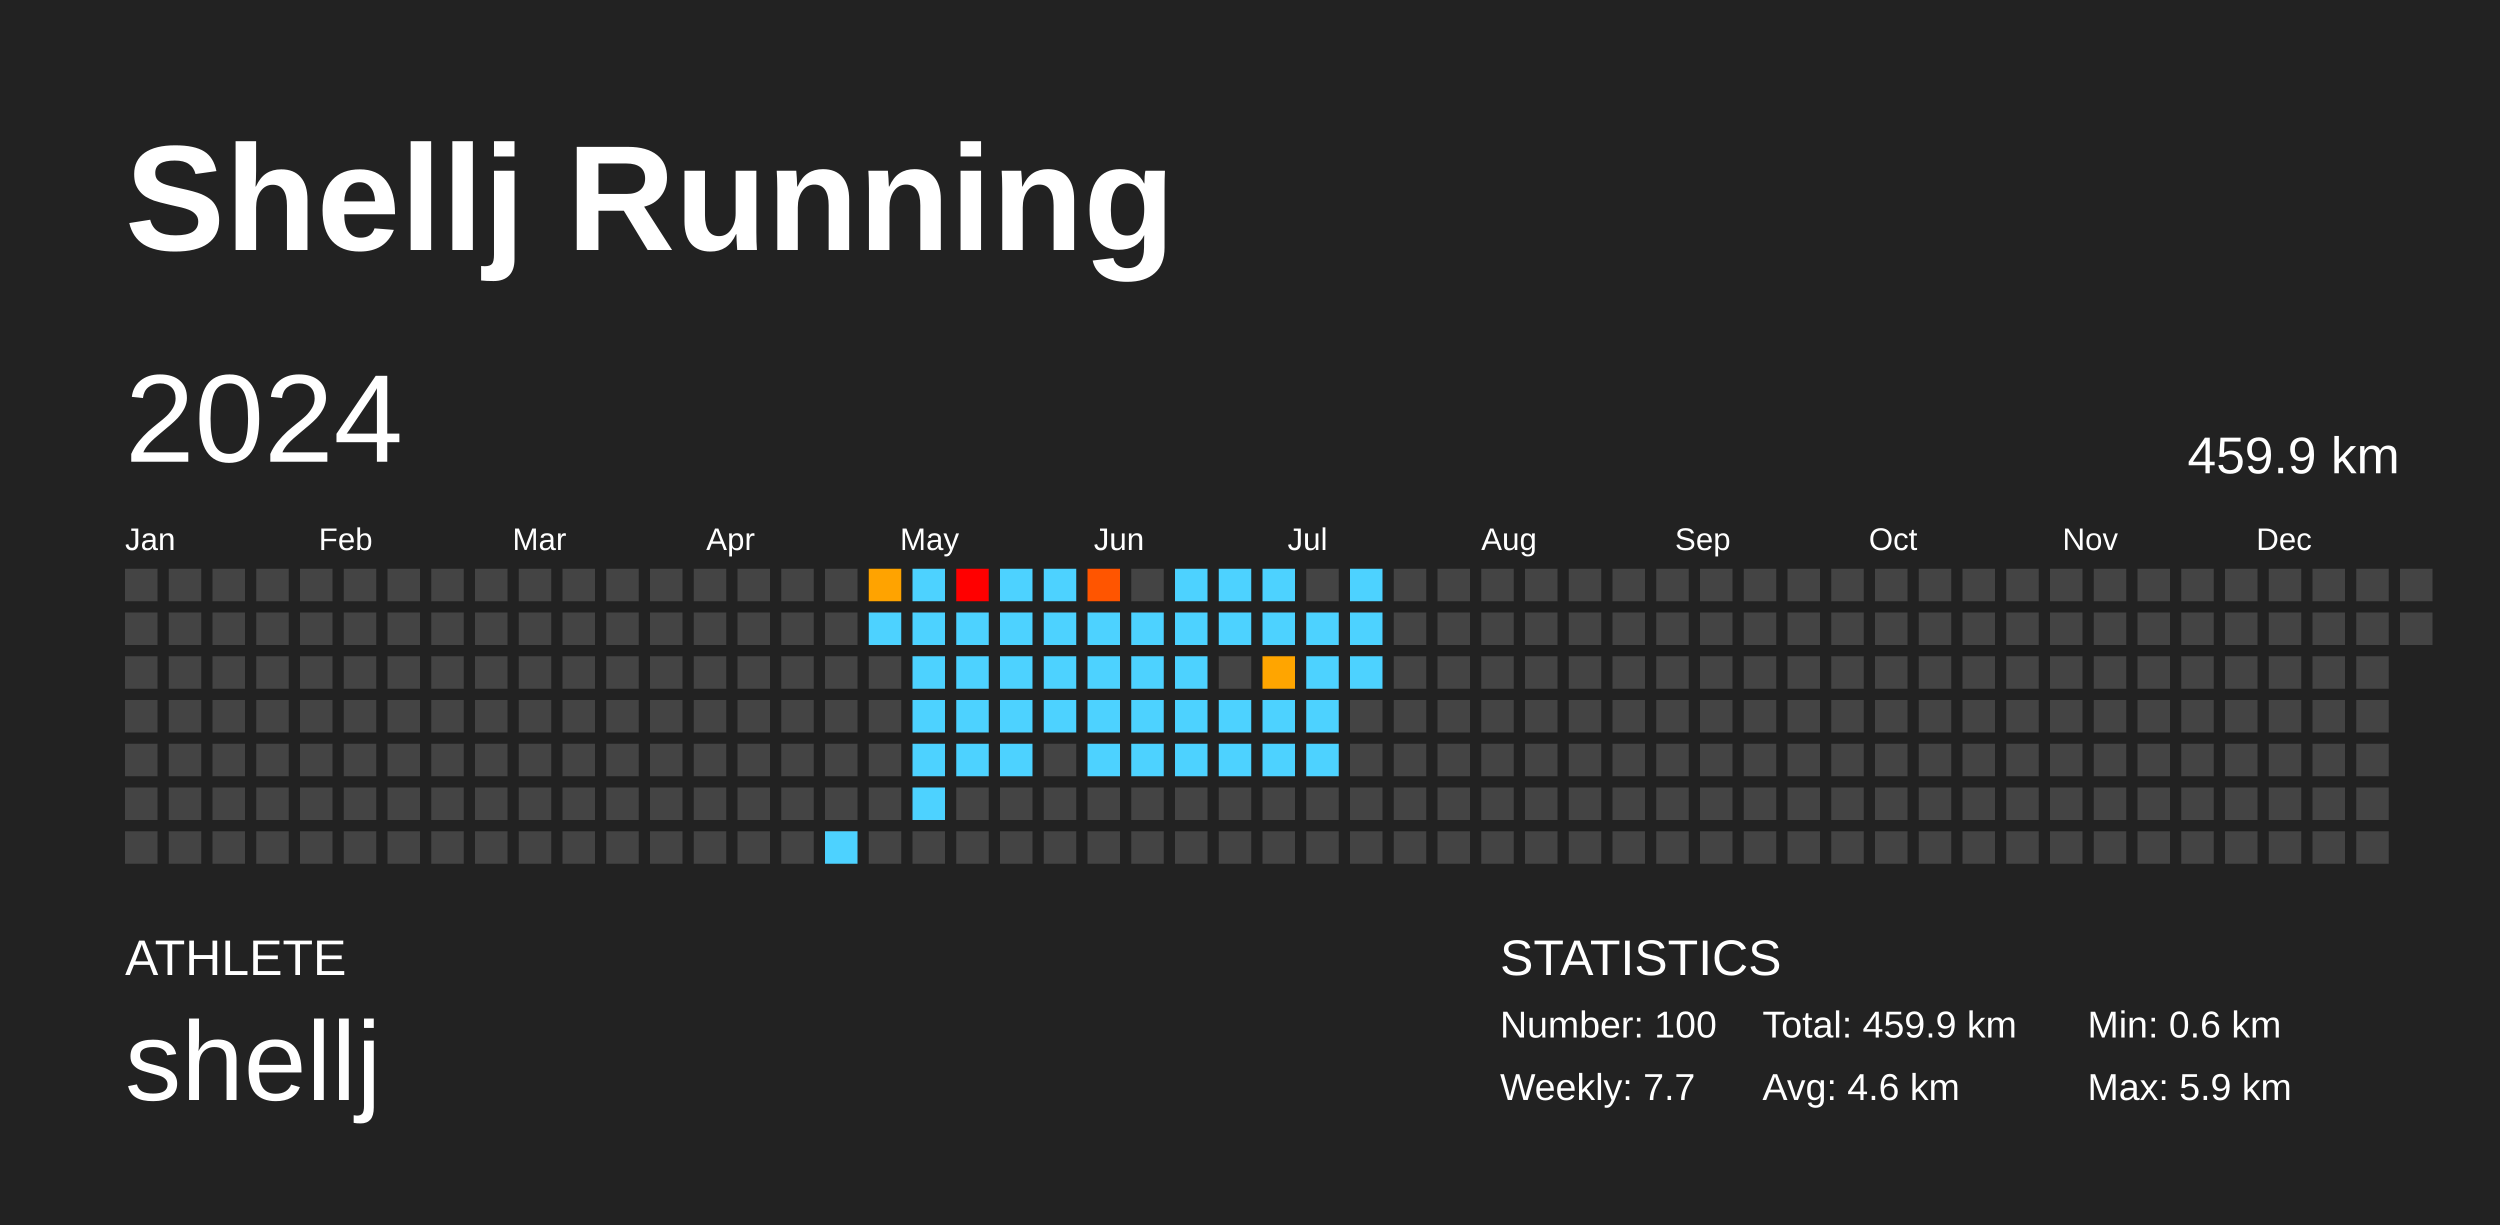
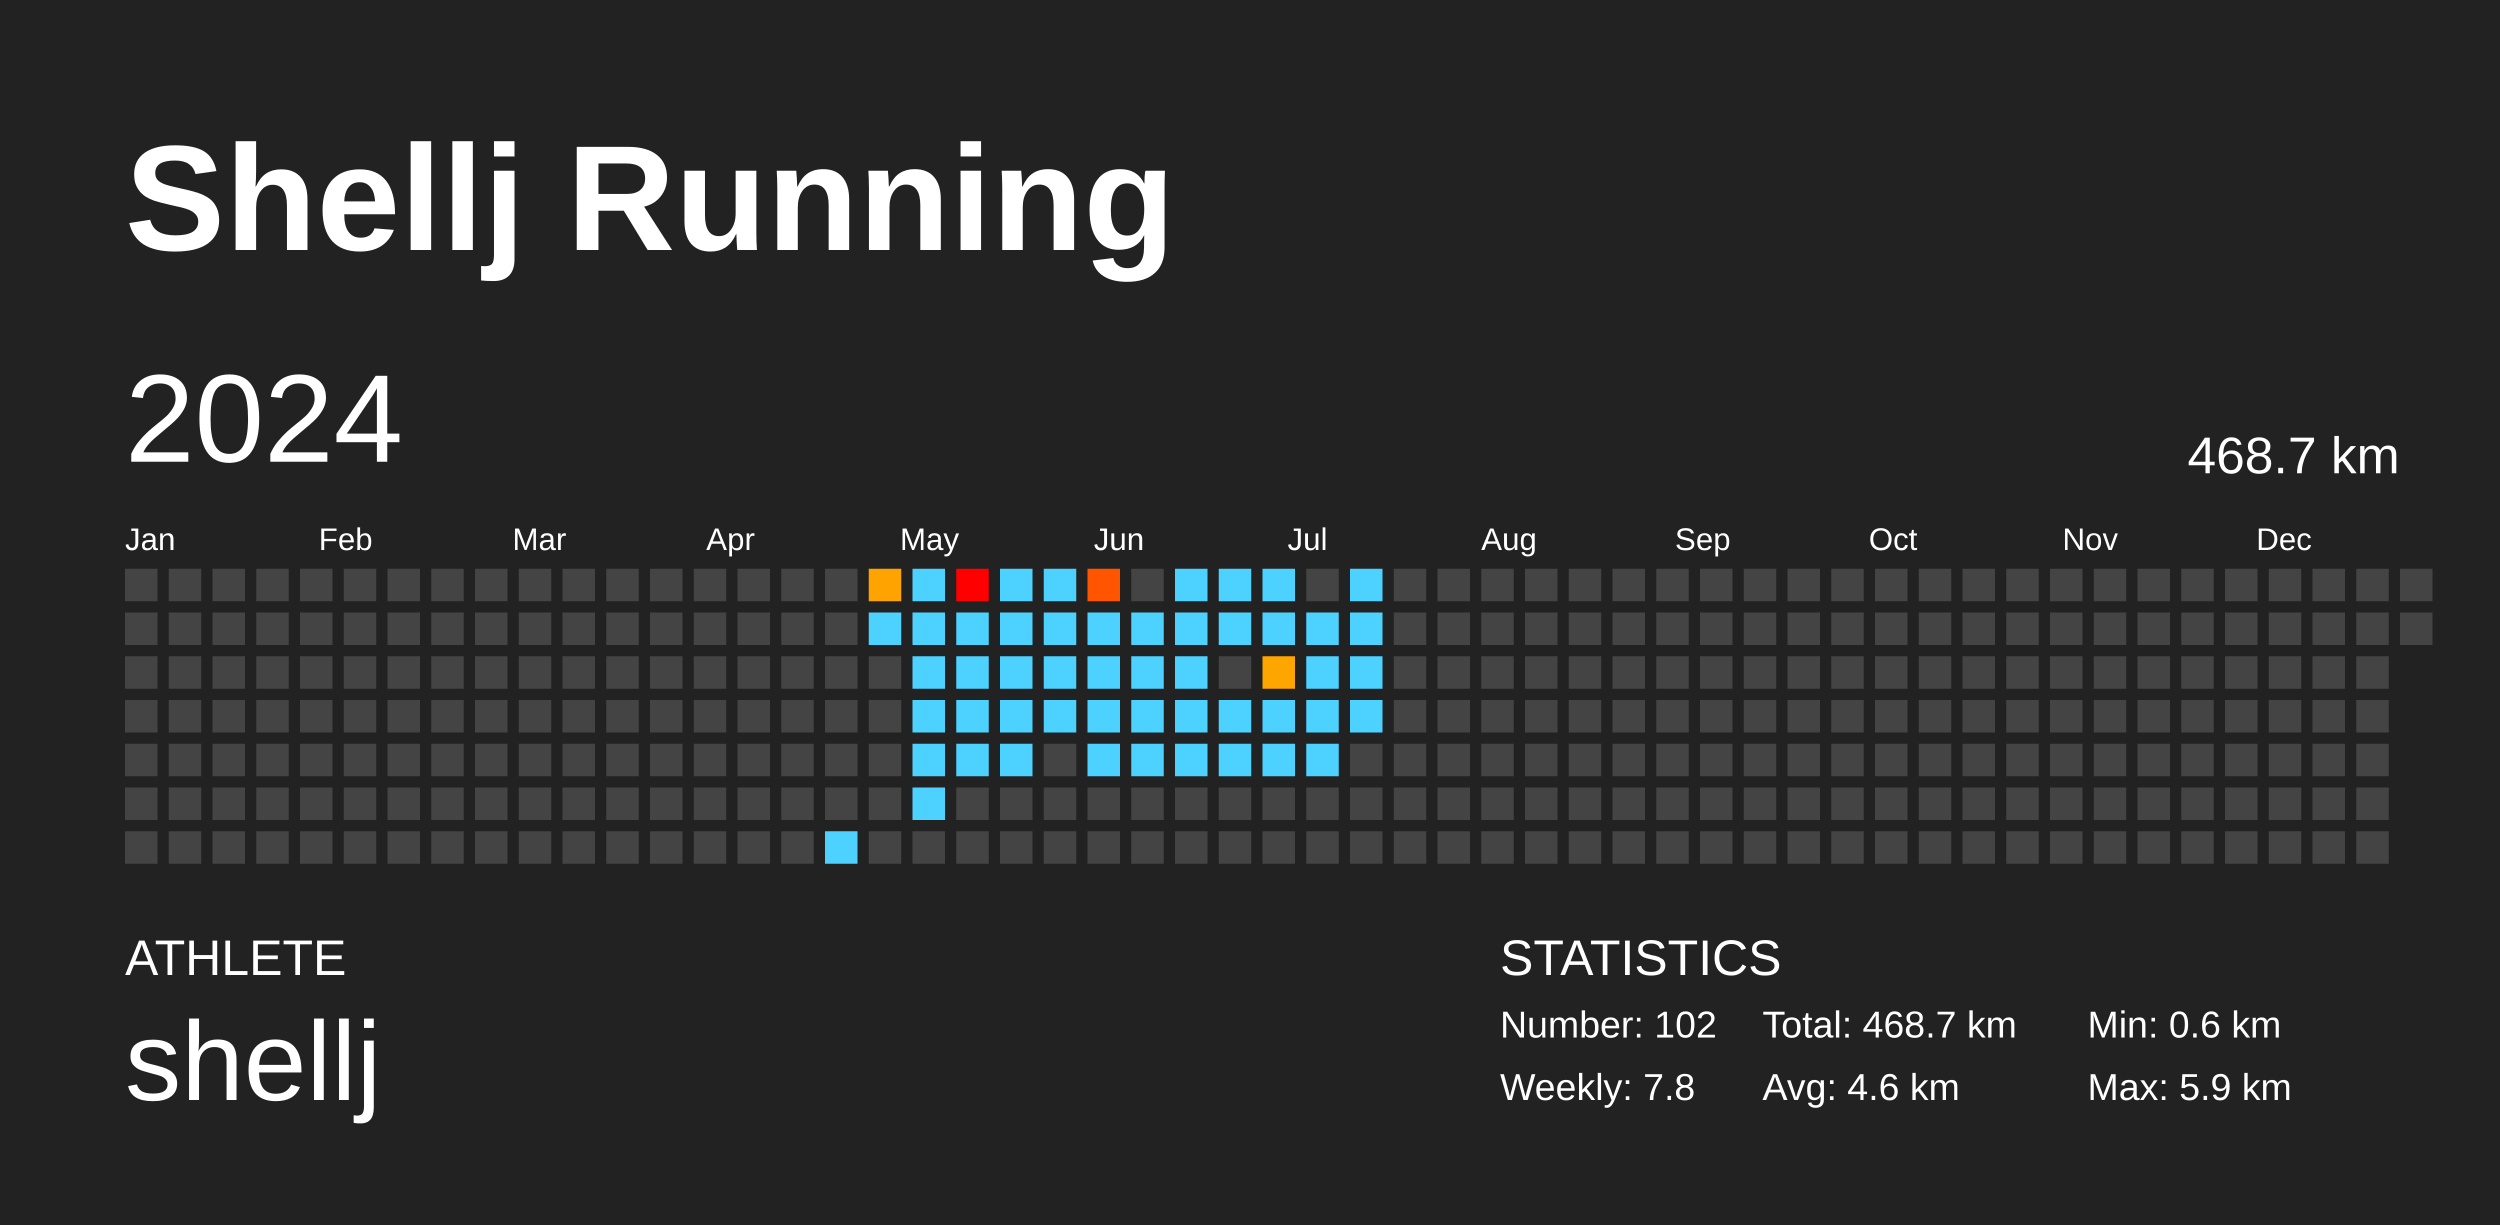
<svg xmlns="http://www.w3.org/2000/svg" baseProfile="full" height="98mm" version="1.1" viewBox="0,0,200,98" width="200mm">
  <defs />
  <rect fill="#222222" height="98" width="200" x="0" y="0" />
  <text fill="#FFFFFF" style="font-size:12px; font-family:Arial; font-weight:bold;" x="10" y="20">Shellj Running</text>
  <text fill="#FFFFFF" style="font-size:4px; font-family:Arial" x="10" y="78">ATHLETE</text>
  <text fill="#FFFFFF" style="font-size:9px; font-family:Arial" x="10" y="88">shellj</text>
  <text fill="#FFFFFF" style="font-size:4px; font-family:Arial" x="120" y="78">STATISTICS</text>
-   <text fill="#FFFFFF" style="font-size:3px; font-family:Arial" x="120" y="83">Number: 100</text>
-   <text fill="#FFFFFF" style="font-size:3px; font-family:Arial" x="120" y="88">Weekly: 7.7</text>
-   <text fill="#FFFFFF" style="font-size:3px; font-family:Arial" x="141" y="83">Total: 459.9 km</text>
+   <text fill="#FFFFFF" style="font-size:3px; font-family:Arial" x="120" y="83">Number: 102</text>
+   <text fill="#FFFFFF" style="font-size:3px; font-family:Arial" x="120" y="88">Weekly: 7.8</text>
+   <text fill="#FFFFFF" style="font-size:3px; font-family:Arial" x="141" y="83">Total: 468.7 km</text>
  <text fill="#FFFFFF" style="font-size:3px; font-family:Arial" x="141" y="88">Avg: 4.6 km</text>
  <text fill="#FFFFFF" style="font-size:3px; font-family:Arial" x="167" y="83">Min: 0.6 km</text>
  <text fill="#FFFFFF" style="font-size:3px; font-family:Arial" x="167" y="88">Max: 5.9 km</text>
  <text dominant-baseline="hanging" fill="#FFFFFF" style="font-size:10.0px; font-family:Arial;" x="10" y="30">2024</text>
-   <text dominant-baseline="hanging" fill="#FFFFFF" style="font-size:4.125px; font-family:Arial;" x="175" y="35">459.9 km</text>
+   <text dominant-baseline="hanging" fill="#FFFFFF" style="font-size:4.125px; font-family:Arial;" x="175" y="35">468.7 km</text>
  <text fill="#FFFFFF" style="font-size:2.5px; font-family:Arial" x="10.0" y="44">Jan</text>
  <text fill="#FFFFFF" style="font-size:2.5px; font-family:Arial" x="25.5" y="44">Feb</text>
  <text fill="#FFFFFF" style="font-size:2.5px; font-family:Arial" x="41.0" y="44">Mar</text>
  <text fill="#FFFFFF" style="font-size:2.5px; font-family:Arial" x="56.5" y="44">Apr</text>
  <text fill="#FFFFFF" style="font-size:2.5px; font-family:Arial" x="72.0" y="44">May</text>
  <text fill="#FFFFFF" style="font-size:2.5px; font-family:Arial" x="87.5" y="44">Jun</text>
  <text fill="#FFFFFF" style="font-size:2.5px; font-family:Arial" x="103.0" y="44">Jul</text>
  <text fill="#FFFFFF" style="font-size:2.5px; font-family:Arial" x="118.5" y="44">Aug</text>
  <text fill="#FFFFFF" style="font-size:2.5px; font-family:Arial" x="134.0" y="44">Sep</text>
  <text fill="#FFFFFF" style="font-size:2.5px; font-family:Arial" x="149.5" y="44">Oct</text>
  <text fill="#FFFFFF" style="font-size:2.5px; font-family:Arial" x="165.0" y="44">Nov</text>
  <text fill="#FFFFFF" style="font-size:2.5px; font-family:Arial" x="180.5" y="44">Dec</text>
  <rect fill="#444444" height="2.6" width="2.6" x="10.0" y="45.5" />
  <rect fill="#444444" height="2.6" width="2.6" x="10.0" y="49.0" />
  <rect fill="#444444" height="2.6" width="2.6" x="10.0" y="52.5" />
  <rect fill="#444444" height="2.6" width="2.6" x="10.0" y="56.0" />
  <rect fill="#444444" height="2.6" width="2.6" x="10.0" y="59.5" />
  <rect fill="#444444" height="2.6" width="2.6" x="10.0" y="63.0" />
  <rect fill="#444444" height="2.6" width="2.6" x="10.0" y="66.5" />
  <rect fill="#444444" height="2.6" width="2.6" x="13.5" y="45.5" />
  <rect fill="#444444" height="2.6" width="2.6" x="13.5" y="49.0" />
  <rect fill="#444444" height="2.6" width="2.6" x="13.5" y="52.5" />
  <rect fill="#444444" height="2.6" width="2.6" x="13.5" y="56.0" />
  <rect fill="#444444" height="2.6" width="2.6" x="13.5" y="59.5" />
  <rect fill="#444444" height="2.6" width="2.6" x="13.5" y="63.0" />
  <rect fill="#444444" height="2.6" width="2.6" x="13.5" y="66.5" />
  <rect fill="#444444" height="2.6" width="2.6" x="17.0" y="45.5" />
  <rect fill="#444444" height="2.6" width="2.6" x="17.0" y="49.0" />
  <rect fill="#444444" height="2.6" width="2.6" x="17.0" y="52.5" />
  <rect fill="#444444" height="2.6" width="2.6" x="17.0" y="56.0" />
  <rect fill="#444444" height="2.6" width="2.6" x="17.0" y="59.5" />
  <rect fill="#444444" height="2.6" width="2.6" x="17.0" y="63.0" />
  <rect fill="#444444" height="2.6" width="2.6" x="17.0" y="66.5" />
  <rect fill="#444444" height="2.6" width="2.6" x="20.5" y="45.5" />
  <rect fill="#444444" height="2.6" width="2.6" x="20.5" y="49.0" />
  <rect fill="#444444" height="2.6" width="2.6" x="20.5" y="52.5" />
  <rect fill="#444444" height="2.6" width="2.6" x="20.5" y="56.0" />
  <rect fill="#444444" height="2.6" width="2.6" x="20.5" y="59.5" />
  <rect fill="#444444" height="2.6" width="2.6" x="20.5" y="63.0" />
  <rect fill="#444444" height="2.6" width="2.6" x="20.5" y="66.5" />
  <rect fill="#444444" height="2.6" width="2.6" x="24.0" y="45.5" />
  <rect fill="#444444" height="2.6" width="2.6" x="24.0" y="49.0" />
  <rect fill="#444444" height="2.6" width="2.6" x="24.0" y="52.5" />
  <rect fill="#444444" height="2.6" width="2.6" x="24.0" y="56.0" />
  <rect fill="#444444" height="2.6" width="2.6" x="24.0" y="59.5" />
  <rect fill="#444444" height="2.6" width="2.6" x="24.0" y="63.0" />
  <rect fill="#444444" height="2.6" width="2.6" x="24.0" y="66.5" />
  <rect fill="#444444" height="2.6" width="2.6" x="27.5" y="45.5" />
  <rect fill="#444444" height="2.6" width="2.6" x="27.5" y="49.0" />
  <rect fill="#444444" height="2.6" width="2.6" x="27.5" y="52.5" />
  <rect fill="#444444" height="2.6" width="2.6" x="27.5" y="56.0" />
  <rect fill="#444444" height="2.6" width="2.6" x="27.5" y="59.5" />
  <rect fill="#444444" height="2.6" width="2.6" x="27.5" y="63.0" />
  <rect fill="#444444" height="2.6" width="2.6" x="27.5" y="66.5" />
  <rect fill="#444444" height="2.6" width="2.6" x="31.0" y="45.5" />
  <rect fill="#444444" height="2.6" width="2.6" x="31.0" y="49.0" />
  <rect fill="#444444" height="2.6" width="2.6" x="31.0" y="52.5" />
  <rect fill="#444444" height="2.6" width="2.6" x="31.0" y="56.0" />
  <rect fill="#444444" height="2.6" width="2.6" x="31.0" y="59.5" />
  <rect fill="#444444" height="2.6" width="2.6" x="31.0" y="63.0" />
  <rect fill="#444444" height="2.6" width="2.6" x="31.0" y="66.5" />
  <rect fill="#444444" height="2.6" width="2.6" x="34.5" y="45.5" />
  <rect fill="#444444" height="2.6" width="2.6" x="34.5" y="49.0" />
  <rect fill="#444444" height="2.6" width="2.6" x="34.5" y="52.5" />
  <rect fill="#444444" height="2.6" width="2.6" x="34.5" y="56.0" />
  <rect fill="#444444" height="2.6" width="2.6" x="34.5" y="59.5" />
  <rect fill="#444444" height="2.6" width="2.6" x="34.5" y="63.0" />
  <rect fill="#444444" height="2.6" width="2.6" x="34.5" y="66.5" />
  <rect fill="#444444" height="2.6" width="2.6" x="38.0" y="45.5" />
  <rect fill="#444444" height="2.6" width="2.6" x="38.0" y="49.0" />
  <rect fill="#444444" height="2.6" width="2.6" x="38.0" y="52.5" />
  <rect fill="#444444" height="2.6" width="2.6" x="38.0" y="56.0" />
  <rect fill="#444444" height="2.6" width="2.6" x="38.0" y="59.5" />
  <rect fill="#444444" height="2.6" width="2.6" x="38.0" y="63.0" />
  <rect fill="#444444" height="2.6" width="2.6" x="38.0" y="66.5" />
  <rect fill="#444444" height="2.6" width="2.6" x="41.5" y="45.5" />
  <rect fill="#444444" height="2.6" width="2.6" x="41.5" y="49.0" />
  <rect fill="#444444" height="2.6" width="2.6" x="41.5" y="52.5" />
  <rect fill="#444444" height="2.6" width="2.6" x="41.5" y="56.0" />
  <rect fill="#444444" height="2.6" width="2.6" x="41.5" y="59.5" />
  <rect fill="#444444" height="2.6" width="2.6" x="41.5" y="63.0" />
  <rect fill="#444444" height="2.6" width="2.6" x="41.5" y="66.5" />
  <rect fill="#444444" height="2.6" width="2.6" x="45.0" y="45.5" />
  <rect fill="#444444" height="2.6" width="2.6" x="45.0" y="49.0" />
  <rect fill="#444444" height="2.6" width="2.6" x="45.0" y="52.5" />
  <rect fill="#444444" height="2.6" width="2.6" x="45.0" y="56.0" />
  <rect fill="#444444" height="2.6" width="2.6" x="45.0" y="59.5" />
  <rect fill="#444444" height="2.6" width="2.6" x="45.0" y="63.0" />
  <rect fill="#444444" height="2.6" width="2.6" x="45.0" y="66.5" />
  <rect fill="#444444" height="2.6" width="2.6" x="48.5" y="45.5" />
  <rect fill="#444444" height="2.6" width="2.6" x="48.5" y="49.0" />
  <rect fill="#444444" height="2.6" width="2.6" x="48.5" y="52.5" />
  <rect fill="#444444" height="2.6" width="2.6" x="48.5" y="56.0" />
  <rect fill="#444444" height="2.6" width="2.6" x="48.5" y="59.5" />
  <rect fill="#444444" height="2.6" width="2.6" x="48.5" y="63.0" />
  <rect fill="#444444" height="2.6" width="2.6" x="48.5" y="66.5" />
  <rect fill="#444444" height="2.6" width="2.6" x="52.0" y="45.5" />
  <rect fill="#444444" height="2.6" width="2.6" x="52.0" y="49.0" />
  <rect fill="#444444" height="2.6" width="2.6" x="52.0" y="52.5" />
  <rect fill="#444444" height="2.6" width="2.6" x="52.0" y="56.0" />
  <rect fill="#444444" height="2.6" width="2.6" x="52.0" y="59.5" />
  <rect fill="#444444" height="2.6" width="2.6" x="52.0" y="63.0" />
  <rect fill="#444444" height="2.6" width="2.6" x="52.0" y="66.5" />
  <rect fill="#444444" height="2.6" width="2.6" x="55.5" y="45.5" />
  <rect fill="#444444" height="2.6" width="2.6" x="55.5" y="49.0" />
  <rect fill="#444444" height="2.6" width="2.6" x="55.5" y="52.5" />
  <rect fill="#444444" height="2.6" width="2.6" x="55.5" y="56.0" />
  <rect fill="#444444" height="2.6" width="2.6" x="55.5" y="59.5" />
  <rect fill="#444444" height="2.6" width="2.6" x="55.5" y="63.0" />
  <rect fill="#444444" height="2.6" width="2.6" x="55.5" y="66.5" />
  <rect fill="#444444" height="2.6" width="2.6" x="59.0" y="45.5" />
  <rect fill="#444444" height="2.6" width="2.6" x="59.0" y="49.0" />
  <rect fill="#444444" height="2.6" width="2.6" x="59.0" y="52.5" />
  <rect fill="#444444" height="2.6" width="2.6" x="59.0" y="56.0" />
  <rect fill="#444444" height="2.6" width="2.6" x="59.0" y="59.5" />
  <rect fill="#444444" height="2.6" width="2.6" x="59.0" y="63.0" />
  <rect fill="#444444" height="2.6" width="2.6" x="59.0" y="66.5" />
  <rect fill="#444444" height="2.6" width="2.6" x="62.5" y="45.5" />
  <rect fill="#444444" height="2.6" width="2.6" x="62.5" y="49.0" />
  <rect fill="#444444" height="2.6" width="2.6" x="62.5" y="52.5" />
  <rect fill="#444444" height="2.6" width="2.6" x="62.5" y="56.0" />
  <rect fill="#444444" height="2.6" width="2.6" x="62.5" y="59.5" />
  <rect fill="#444444" height="2.6" width="2.6" x="62.5" y="63.0" />
  <rect fill="#444444" height="2.6" width="2.6" x="62.5" y="66.5" />
  <rect fill="#444444" height="2.6" width="2.6" x="66.0" y="45.5" />
  <rect fill="#444444" height="2.6" width="2.6" x="66.0" y="49.0" />
  <rect fill="#444444" height="2.6" width="2.6" x="66.0" y="52.5" />
  <rect fill="#444444" height="2.6" width="2.6" x="66.0" y="56.0" />
  <rect fill="#444444" height="2.6" width="2.6" x="66.0" y="59.5" />
  <rect fill="#444444" height="2.6" width="2.6" x="66.0" y="63.0" />
  <rect fill="#4dd2ff" height="2.6" width="2.6" x="66.0" y="66.5" />
  <rect fill="#ffa300" height="2.6" width="2.6" x="69.5" y="45.5" />
  <rect fill="#4dd2ff" height="2.6" width="2.6" x="69.5" y="49.0" />
  <rect fill="#444444" height="2.6" width="2.6" x="69.5" y="52.5" />
  <rect fill="#444444" height="2.6" width="2.6" x="69.5" y="56.0" />
  <rect fill="#444444" height="2.6" width="2.6" x="69.5" y="59.5" />
  <rect fill="#444444" height="2.6" width="2.6" x="69.5" y="63.0" />
  <rect fill="#444444" height="2.6" width="2.6" x="69.5" y="66.5" />
  <rect fill="#4dd2ff" height="2.6" width="2.6" x="73.0" y="45.5" />
  <rect fill="#4dd2ff" height="2.6" width="2.6" x="73.0" y="49.0" />
  <rect fill="#4dd2ff" height="2.6" width="2.6" x="73.0" y="52.5" />
  <rect fill="#4dd2ff" height="2.6" width="2.6" x="73.0" y="56.0" />
  <rect fill="#4dd2ff" height="2.6" width="2.6" x="73.0" y="59.5" />
  <rect fill="#4dd2ff" height="2.6" width="2.6" x="73.0" y="63.0" />
  <rect fill="#444444" height="2.6" width="2.6" x="73.0" y="66.5" />
  <rect fill="red" height="2.6" width="2.6" x="76.5" y="45.5" />
  <rect fill="#4dd2ff" height="2.6" width="2.6" x="76.5" y="49.0" />
  <rect fill="#4dd2ff" height="2.6" width="2.6" x="76.5" y="52.5" />
  <rect fill="#4dd2ff" height="2.6" width="2.6" x="76.5" y="56.0" />
  <rect fill="#4dd2ff" height="2.6" width="2.6" x="76.5" y="59.5" />
  <rect fill="#444444" height="2.6" width="2.6" x="76.5" y="63.0" />
  <rect fill="#444444" height="2.6" width="2.6" x="76.5" y="66.5" />
  <rect fill="#4dd2ff" height="2.6" width="2.6" x="80.0" y="45.5" />
  <rect fill="#4dd2ff" height="2.6" width="2.6" x="80.0" y="49.0" />
  <rect fill="#4dd2ff" height="2.6" width="2.6" x="80.0" y="52.5" />
  <rect fill="#4dd2ff" height="2.6" width="2.6" x="80.0" y="56.0" />
  <rect fill="#4dd2ff" height="2.6" width="2.6" x="80.0" y="59.5" />
  <rect fill="#444444" height="2.6" width="2.6" x="80.0" y="63.0" />
  <rect fill="#444444" height="2.6" width="2.6" x="80.0" y="66.5" />
  <rect fill="#4dd2ff" height="2.6" width="2.6" x="83.5" y="45.5" />
  <rect fill="#4dd2ff" height="2.6" width="2.6" x="83.5" y="49.0" />
  <rect fill="#4dd2ff" height="2.6" width="2.6" x="83.5" y="52.5" />
  <rect fill="#4dd2ff" height="2.6" width="2.6" x="83.5" y="56.0" />
  <rect fill="#444444" height="2.6" width="2.6" x="83.5" y="59.5" />
  <rect fill="#444444" height="2.6" width="2.6" x="83.5" y="63.0" />
  <rect fill="#444444" height="2.6" width="2.6" x="83.5" y="66.5" />
  <rect fill="#ff5500" height="2.6" width="2.6" x="87.0" y="45.5" />
  <rect fill="#4dd2ff" height="2.6" width="2.6" x="87.0" y="49.0" />
  <rect fill="#4dd2ff" height="2.6" width="2.6" x="87.0" y="52.5" />
  <rect fill="#4dd2ff" height="2.6" width="2.6" x="87.0" y="56.0" />
  <rect fill="#4dd2ff" height="2.6" width="2.6" x="87.0" y="59.5" />
  <rect fill="#444444" height="2.6" width="2.6" x="87.0" y="63.0" />
  <rect fill="#444444" height="2.6" width="2.6" x="87.0" y="66.5" />
  <rect fill="#444444" height="2.6" width="2.6" x="90.5" y="45.5" />
  <rect fill="#4dd2ff" height="2.6" width="2.6" x="90.5" y="49.0" />
  <rect fill="#4dd2ff" height="2.6" width="2.6" x="90.5" y="52.5" />
  <rect fill="#4dd2ff" height="2.6" width="2.6" x="90.5" y="56.0" />
  <rect fill="#4dd2ff" height="2.6" width="2.6" x="90.5" y="59.5" />
  <rect fill="#444444" height="2.6" width="2.6" x="90.5" y="63.0" />
  <rect fill="#444444" height="2.6" width="2.6" x="90.5" y="66.5" />
  <rect fill="#4dd2ff" height="2.6" width="2.6" x="94.0" y="45.5" />
  <rect fill="#4dd2ff" height="2.6" width="2.6" x="94.0" y="49.0" />
  <rect fill="#4dd2ff" height="2.6" width="2.6" x="94.0" y="52.5" />
  <rect fill="#4dd2ff" height="2.6" width="2.6" x="94.0" y="56.0" />
  <rect fill="#4dd2ff" height="2.6" width="2.6" x="94.0" y="59.5" />
  <rect fill="#444444" height="2.6" width="2.6" x="94.0" y="63.0" />
  <rect fill="#444444" height="2.6" width="2.6" x="94.0" y="66.5" />
  <rect fill="#4dd2ff" height="2.6" width="2.6" x="97.5" y="45.5" />
  <rect fill="#4dd2ff" height="2.6" width="2.6" x="97.5" y="49.0" />
  <rect fill="#444444" height="2.6" width="2.6" x="97.5" y="52.5" />
  <rect fill="#4dd2ff" height="2.6" width="2.6" x="97.5" y="56.0" />
  <rect fill="#4dd2ff" height="2.6" width="2.6" x="97.5" y="59.5" />
  <rect fill="#444444" height="2.6" width="2.6" x="97.5" y="63.0" />
  <rect fill="#444444" height="2.6" width="2.6" x="97.5" y="66.5" />
  <rect fill="#4dd2ff" height="2.6" width="2.6" x="101.0" y="45.5" />
  <rect fill="#4dd2ff" height="2.6" width="2.6" x="101.0" y="49.0" />
  <rect fill="#ffa500" height="2.6" width="2.6" x="101.0" y="52.5" />
  <rect fill="#4dd2ff" height="2.6" width="2.6" x="101.0" y="56.0" />
  <rect fill="#4dd2ff" height="2.6" width="2.6" x="101.0" y="59.5" />
  <rect fill="#444444" height="2.6" width="2.6" x="101.0" y="63.0" />
  <rect fill="#444444" height="2.6" width="2.6" x="101.0" y="66.5" />
  <rect fill="#444444" height="2.6" width="2.6" x="104.5" y="45.5" />
  <rect fill="#4dd2ff" height="2.6" width="2.6" x="104.5" y="49.0" />
  <rect fill="#4dd2ff" height="2.6" width="2.6" x="104.5" y="52.5" />
  <rect fill="#4dd2ff" height="2.6" width="2.6" x="104.5" y="56.0" />
  <rect fill="#4dd2ff" height="2.6" width="2.6" x="104.5" y="59.5" />
  <rect fill="#444444" height="2.6" width="2.6" x="104.5" y="63.0" />
  <rect fill="#444444" height="2.6" width="2.6" x="104.5" y="66.5" />
  <rect fill="#4dd2ff" height="2.6" width="2.6" x="108.0" y="45.5" />
  <rect fill="#4dd2ff" height="2.6" width="2.6" x="108.0" y="49.0" />
  <rect fill="#4dd2ff" height="2.6" width="2.6" x="108.0" y="52.5" />
-   <rect fill="#444444" height="2.6" width="2.6" x="108.0" y="56.0" />
+   <rect fill="#4dd2ff" height="2.6" width="2.6" x="108.0" y="56.0" />
  <rect fill="#444444" height="2.6" width="2.6" x="108.0" y="59.5" />
  <rect fill="#444444" height="2.6" width="2.6" x="108.0" y="63.0" />
  <rect fill="#444444" height="2.6" width="2.6" x="108.0" y="66.5" />
  <rect fill="#444444" height="2.6" width="2.6" x="111.5" y="45.5" />
  <rect fill="#444444" height="2.6" width="2.6" x="111.5" y="49.0" />
  <rect fill="#444444" height="2.6" width="2.6" x="111.5" y="52.5" />
  <rect fill="#444444" height="2.6" width="2.6" x="111.5" y="56.0" />
  <rect fill="#444444" height="2.6" width="2.6" x="111.5" y="59.5" />
  <rect fill="#444444" height="2.6" width="2.6" x="111.5" y="63.0" />
  <rect fill="#444444" height="2.6" width="2.6" x="111.5" y="66.5" />
  <rect fill="#444444" height="2.6" width="2.6" x="115.0" y="45.5" />
  <rect fill="#444444" height="2.6" width="2.6" x="115.0" y="49.0" />
  <rect fill="#444444" height="2.6" width="2.6" x="115.0" y="52.5" />
  <rect fill="#444444" height="2.6" width="2.6" x="115.0" y="56.0" />
  <rect fill="#444444" height="2.6" width="2.6" x="115.0" y="59.5" />
  <rect fill="#444444" height="2.6" width="2.6" x="115.0" y="63.0" />
  <rect fill="#444444" height="2.6" width="2.6" x="115.0" y="66.5" />
  <rect fill="#444444" height="2.6" width="2.6" x="118.5" y="45.5" />
  <rect fill="#444444" height="2.6" width="2.6" x="118.5" y="49.0" />
  <rect fill="#444444" height="2.6" width="2.6" x="118.5" y="52.5" />
  <rect fill="#444444" height="2.6" width="2.6" x="118.5" y="56.0" />
  <rect fill="#444444" height="2.6" width="2.6" x="118.5" y="59.5" />
  <rect fill="#444444" height="2.6" width="2.6" x="118.5" y="63.0" />
  <rect fill="#444444" height="2.6" width="2.6" x="118.5" y="66.5" />
  <rect fill="#444444" height="2.6" width="2.6" x="122.0" y="45.5" />
  <rect fill="#444444" height="2.6" width="2.6" x="122.0" y="49.0" />
  <rect fill="#444444" height="2.6" width="2.6" x="122.0" y="52.5" />
  <rect fill="#444444" height="2.6" width="2.6" x="122.0" y="56.0" />
  <rect fill="#444444" height="2.6" width="2.6" x="122.0" y="59.5" />
  <rect fill="#444444" height="2.6" width="2.6" x="122.0" y="63.0" />
  <rect fill="#444444" height="2.6" width="2.6" x="122.0" y="66.5" />
  <rect fill="#444444" height="2.6" width="2.6" x="125.5" y="45.5" />
  <rect fill="#444444" height="2.6" width="2.6" x="125.5" y="49.0" />
  <rect fill="#444444" height="2.6" width="2.6" x="125.5" y="52.5" />
  <rect fill="#444444" height="2.6" width="2.6" x="125.5" y="56.0" />
  <rect fill="#444444" height="2.6" width="2.6" x="125.5" y="59.5" />
  <rect fill="#444444" height="2.6" width="2.6" x="125.5" y="63.0" />
  <rect fill="#444444" height="2.6" width="2.6" x="125.5" y="66.5" />
  <rect fill="#444444" height="2.6" width="2.6" x="129.0" y="45.5" />
  <rect fill="#444444" height="2.6" width="2.6" x="129.0" y="49.0" />
  <rect fill="#444444" height="2.6" width="2.6" x="129.0" y="52.5" />
  <rect fill="#444444" height="2.6" width="2.6" x="129.0" y="56.0" />
  <rect fill="#444444" height="2.6" width="2.6" x="129.0" y="59.5" />
  <rect fill="#444444" height="2.6" width="2.6" x="129.0" y="63.0" />
  <rect fill="#444444" height="2.6" width="2.6" x="129.0" y="66.5" />
  <rect fill="#444444" height="2.6" width="2.6" x="132.5" y="45.5" />
  <rect fill="#444444" height="2.6" width="2.6" x="132.5" y="49.0" />
  <rect fill="#444444" height="2.6" width="2.6" x="132.5" y="52.5" />
  <rect fill="#444444" height="2.6" width="2.6" x="132.5" y="56.0" />
  <rect fill="#444444" height="2.6" width="2.6" x="132.5" y="59.5" />
  <rect fill="#444444" height="2.6" width="2.6" x="132.5" y="63.0" />
  <rect fill="#444444" height="2.6" width="2.6" x="132.5" y="66.5" />
  <rect fill="#444444" height="2.6" width="2.6" x="136.0" y="45.5" />
  <rect fill="#444444" height="2.6" width="2.6" x="136.0" y="49.0" />
  <rect fill="#444444" height="2.6" width="2.6" x="136.0" y="52.5" />
  <rect fill="#444444" height="2.6" width="2.6" x="136.0" y="56.0" />
  <rect fill="#444444" height="2.6" width="2.6" x="136.0" y="59.5" />
  <rect fill="#444444" height="2.6" width="2.6" x="136.0" y="63.0" />
  <rect fill="#444444" height="2.6" width="2.6" x="136.0" y="66.5" />
  <rect fill="#444444" height="2.6" width="2.6" x="139.5" y="45.5" />
  <rect fill="#444444" height="2.6" width="2.6" x="139.5" y="49.0" />
  <rect fill="#444444" height="2.6" width="2.6" x="139.5" y="52.5" />
  <rect fill="#444444" height="2.6" width="2.6" x="139.5" y="56.0" />
  <rect fill="#444444" height="2.6" width="2.6" x="139.5" y="59.5" />
  <rect fill="#444444" height="2.6" width="2.6" x="139.5" y="63.0" />
  <rect fill="#444444" height="2.6" width="2.6" x="139.5" y="66.5" />
  <rect fill="#444444" height="2.6" width="2.6" x="143.0" y="45.5" />
  <rect fill="#444444" height="2.6" width="2.6" x="143.0" y="49.0" />
  <rect fill="#444444" height="2.6" width="2.6" x="143.0" y="52.5" />
  <rect fill="#444444" height="2.6" width="2.6" x="143.0" y="56.0" />
  <rect fill="#444444" height="2.6" width="2.6" x="143.0" y="59.5" />
  <rect fill="#444444" height="2.6" width="2.6" x="143.0" y="63.0" />
  <rect fill="#444444" height="2.6" width="2.6" x="143.0" y="66.5" />
  <rect fill="#444444" height="2.6" width="2.6" x="146.5" y="45.5" />
  <rect fill="#444444" height="2.6" width="2.6" x="146.5" y="49.0" />
  <rect fill="#444444" height="2.6" width="2.6" x="146.5" y="52.5" />
  <rect fill="#444444" height="2.6" width="2.6" x="146.5" y="56.0" />
  <rect fill="#444444" height="2.6" width="2.6" x="146.5" y="59.5" />
  <rect fill="#444444" height="2.6" width="2.6" x="146.5" y="63.0" />
  <rect fill="#444444" height="2.6" width="2.6" x="146.5" y="66.5" />
  <rect fill="#444444" height="2.6" width="2.6" x="150.0" y="45.5" />
  <rect fill="#444444" height="2.6" width="2.6" x="150.0" y="49.0" />
  <rect fill="#444444" height="2.6" width="2.6" x="150.0" y="52.5" />
  <rect fill="#444444" height="2.6" width="2.6" x="150.0" y="56.0" />
  <rect fill="#444444" height="2.6" width="2.6" x="150.0" y="59.5" />
  <rect fill="#444444" height="2.6" width="2.6" x="150.0" y="63.0" />
  <rect fill="#444444" height="2.6" width="2.6" x="150.0" y="66.5" />
  <rect fill="#444444" height="2.6" width="2.6" x="153.5" y="45.5" />
  <rect fill="#444444" height="2.6" width="2.6" x="153.5" y="49.0" />
  <rect fill="#444444" height="2.6" width="2.6" x="153.5" y="52.5" />
  <rect fill="#444444" height="2.6" width="2.6" x="153.5" y="56.0" />
  <rect fill="#444444" height="2.6" width="2.6" x="153.5" y="59.5" />
  <rect fill="#444444" height="2.6" width="2.6" x="153.5" y="63.0" />
  <rect fill="#444444" height="2.6" width="2.6" x="153.5" y="66.5" />
  <rect fill="#444444" height="2.6" width="2.6" x="157.0" y="45.5" />
  <rect fill="#444444" height="2.6" width="2.6" x="157.0" y="49.0" />
  <rect fill="#444444" height="2.6" width="2.6" x="157.0" y="52.5" />
  <rect fill="#444444" height="2.6" width="2.6" x="157.0" y="56.0" />
  <rect fill="#444444" height="2.6" width="2.6" x="157.0" y="59.5" />
  <rect fill="#444444" height="2.6" width="2.6" x="157.0" y="63.0" />
  <rect fill="#444444" height="2.6" width="2.6" x="157.0" y="66.5" />
  <rect fill="#444444" height="2.6" width="2.6" x="160.5" y="45.5" />
  <rect fill="#444444" height="2.6" width="2.6" x="160.5" y="49.0" />
  <rect fill="#444444" height="2.6" width="2.6" x="160.5" y="52.5" />
  <rect fill="#444444" height="2.6" width="2.6" x="160.5" y="56.0" />
  <rect fill="#444444" height="2.6" width="2.6" x="160.5" y="59.5" />
  <rect fill="#444444" height="2.6" width="2.6" x="160.5" y="63.0" />
  <rect fill="#444444" height="2.6" width="2.6" x="160.5" y="66.5" />
  <rect fill="#444444" height="2.6" width="2.6" x="164.0" y="45.5" />
  <rect fill="#444444" height="2.6" width="2.6" x="164.0" y="49.0" />
  <rect fill="#444444" height="2.6" width="2.6" x="164.0" y="52.5" />
  <rect fill="#444444" height="2.6" width="2.6" x="164.0" y="56.0" />
  <rect fill="#444444" height="2.6" width="2.6" x="164.0" y="59.5" />
  <rect fill="#444444" height="2.6" width="2.6" x="164.0" y="63.0" />
  <rect fill="#444444" height="2.6" width="2.6" x="164.0" y="66.5" />
  <rect fill="#444444" height="2.6" width="2.6" x="167.5" y="45.5" />
  <rect fill="#444444" height="2.6" width="2.6" x="167.5" y="49.0" />
  <rect fill="#444444" height="2.6" width="2.6" x="167.5" y="52.5" />
  <rect fill="#444444" height="2.6" width="2.6" x="167.5" y="56.0" />
  <rect fill="#444444" height="2.6" width="2.6" x="167.5" y="59.5" />
  <rect fill="#444444" height="2.6" width="2.6" x="167.5" y="63.0" />
  <rect fill="#444444" height="2.6" width="2.6" x="167.5" y="66.5" />
  <rect fill="#444444" height="2.6" width="2.6" x="171.0" y="45.5" />
  <rect fill="#444444" height="2.6" width="2.6" x="171.0" y="49.0" />
  <rect fill="#444444" height="2.6" width="2.6" x="171.0" y="52.5" />
  <rect fill="#444444" height="2.6" width="2.6" x="171.0" y="56.0" />
  <rect fill="#444444" height="2.6" width="2.6" x="171.0" y="59.5" />
  <rect fill="#444444" height="2.6" width="2.6" x="171.0" y="63.0" />
  <rect fill="#444444" height="2.6" width="2.6" x="171.0" y="66.5" />
  <rect fill="#444444" height="2.6" width="2.6" x="174.5" y="45.5" />
  <rect fill="#444444" height="2.6" width="2.6" x="174.5" y="49.0" />
  <rect fill="#444444" height="2.6" width="2.6" x="174.5" y="52.5" />
  <rect fill="#444444" height="2.6" width="2.6" x="174.5" y="56.0" />
  <rect fill="#444444" height="2.6" width="2.6" x="174.5" y="59.5" />
  <rect fill="#444444" height="2.6" width="2.6" x="174.5" y="63.0" />
  <rect fill="#444444" height="2.6" width="2.6" x="174.5" y="66.5" />
  <rect fill="#444444" height="2.6" width="2.6" x="178.0" y="45.5" />
  <rect fill="#444444" height="2.6" width="2.6" x="178.0" y="49.0" />
  <rect fill="#444444" height="2.6" width="2.6" x="178.0" y="52.5" />
  <rect fill="#444444" height="2.6" width="2.6" x="178.0" y="56.0" />
  <rect fill="#444444" height="2.6" width="2.6" x="178.0" y="59.5" />
  <rect fill="#444444" height="2.6" width="2.6" x="178.0" y="63.0" />
  <rect fill="#444444" height="2.6" width="2.6" x="178.0" y="66.5" />
  <rect fill="#444444" height="2.6" width="2.6" x="181.5" y="45.5" />
  <rect fill="#444444" height="2.6" width="2.6" x="181.5" y="49.0" />
  <rect fill="#444444" height="2.6" width="2.6" x="181.5" y="52.5" />
  <rect fill="#444444" height="2.6" width="2.6" x="181.5" y="56.0" />
  <rect fill="#444444" height="2.6" width="2.6" x="181.5" y="59.5" />
  <rect fill="#444444" height="2.6" width="2.6" x="181.5" y="63.0" />
  <rect fill="#444444" height="2.6" width="2.6" x="181.5" y="66.5" />
  <rect fill="#444444" height="2.6" width="2.6" x="185.0" y="45.5" />
  <rect fill="#444444" height="2.6" width="2.6" x="185.0" y="49.0" />
  <rect fill="#444444" height="2.6" width="2.6" x="185.0" y="52.5" />
  <rect fill="#444444" height="2.6" width="2.6" x="185.0" y="56.0" />
  <rect fill="#444444" height="2.6" width="2.6" x="185.0" y="59.5" />
  <rect fill="#444444" height="2.6" width="2.6" x="185.0" y="63.0" />
  <rect fill="#444444" height="2.6" width="2.6" x="185.0" y="66.5" />
  <rect fill="#444444" height="2.6" width="2.6" x="188.5" y="45.5" />
  <rect fill="#444444" height="2.6" width="2.6" x="188.5" y="49.0" />
  <rect fill="#444444" height="2.6" width="2.6" x="188.5" y="52.5" />
  <rect fill="#444444" height="2.6" width="2.6" x="188.5" y="56.0" />
  <rect fill="#444444" height="2.6" width="2.6" x="188.5" y="59.5" />
  <rect fill="#444444" height="2.6" width="2.6" x="188.5" y="63.0" />
  <rect fill="#444444" height="2.6" width="2.6" x="188.5" y="66.5" />
  <rect fill="#444444" height="2.6" width="2.6" x="192.0" y="45.5" />
  <rect fill="#444444" height="2.6" width="2.6" x="192.0" y="49.0" />
</svg>
